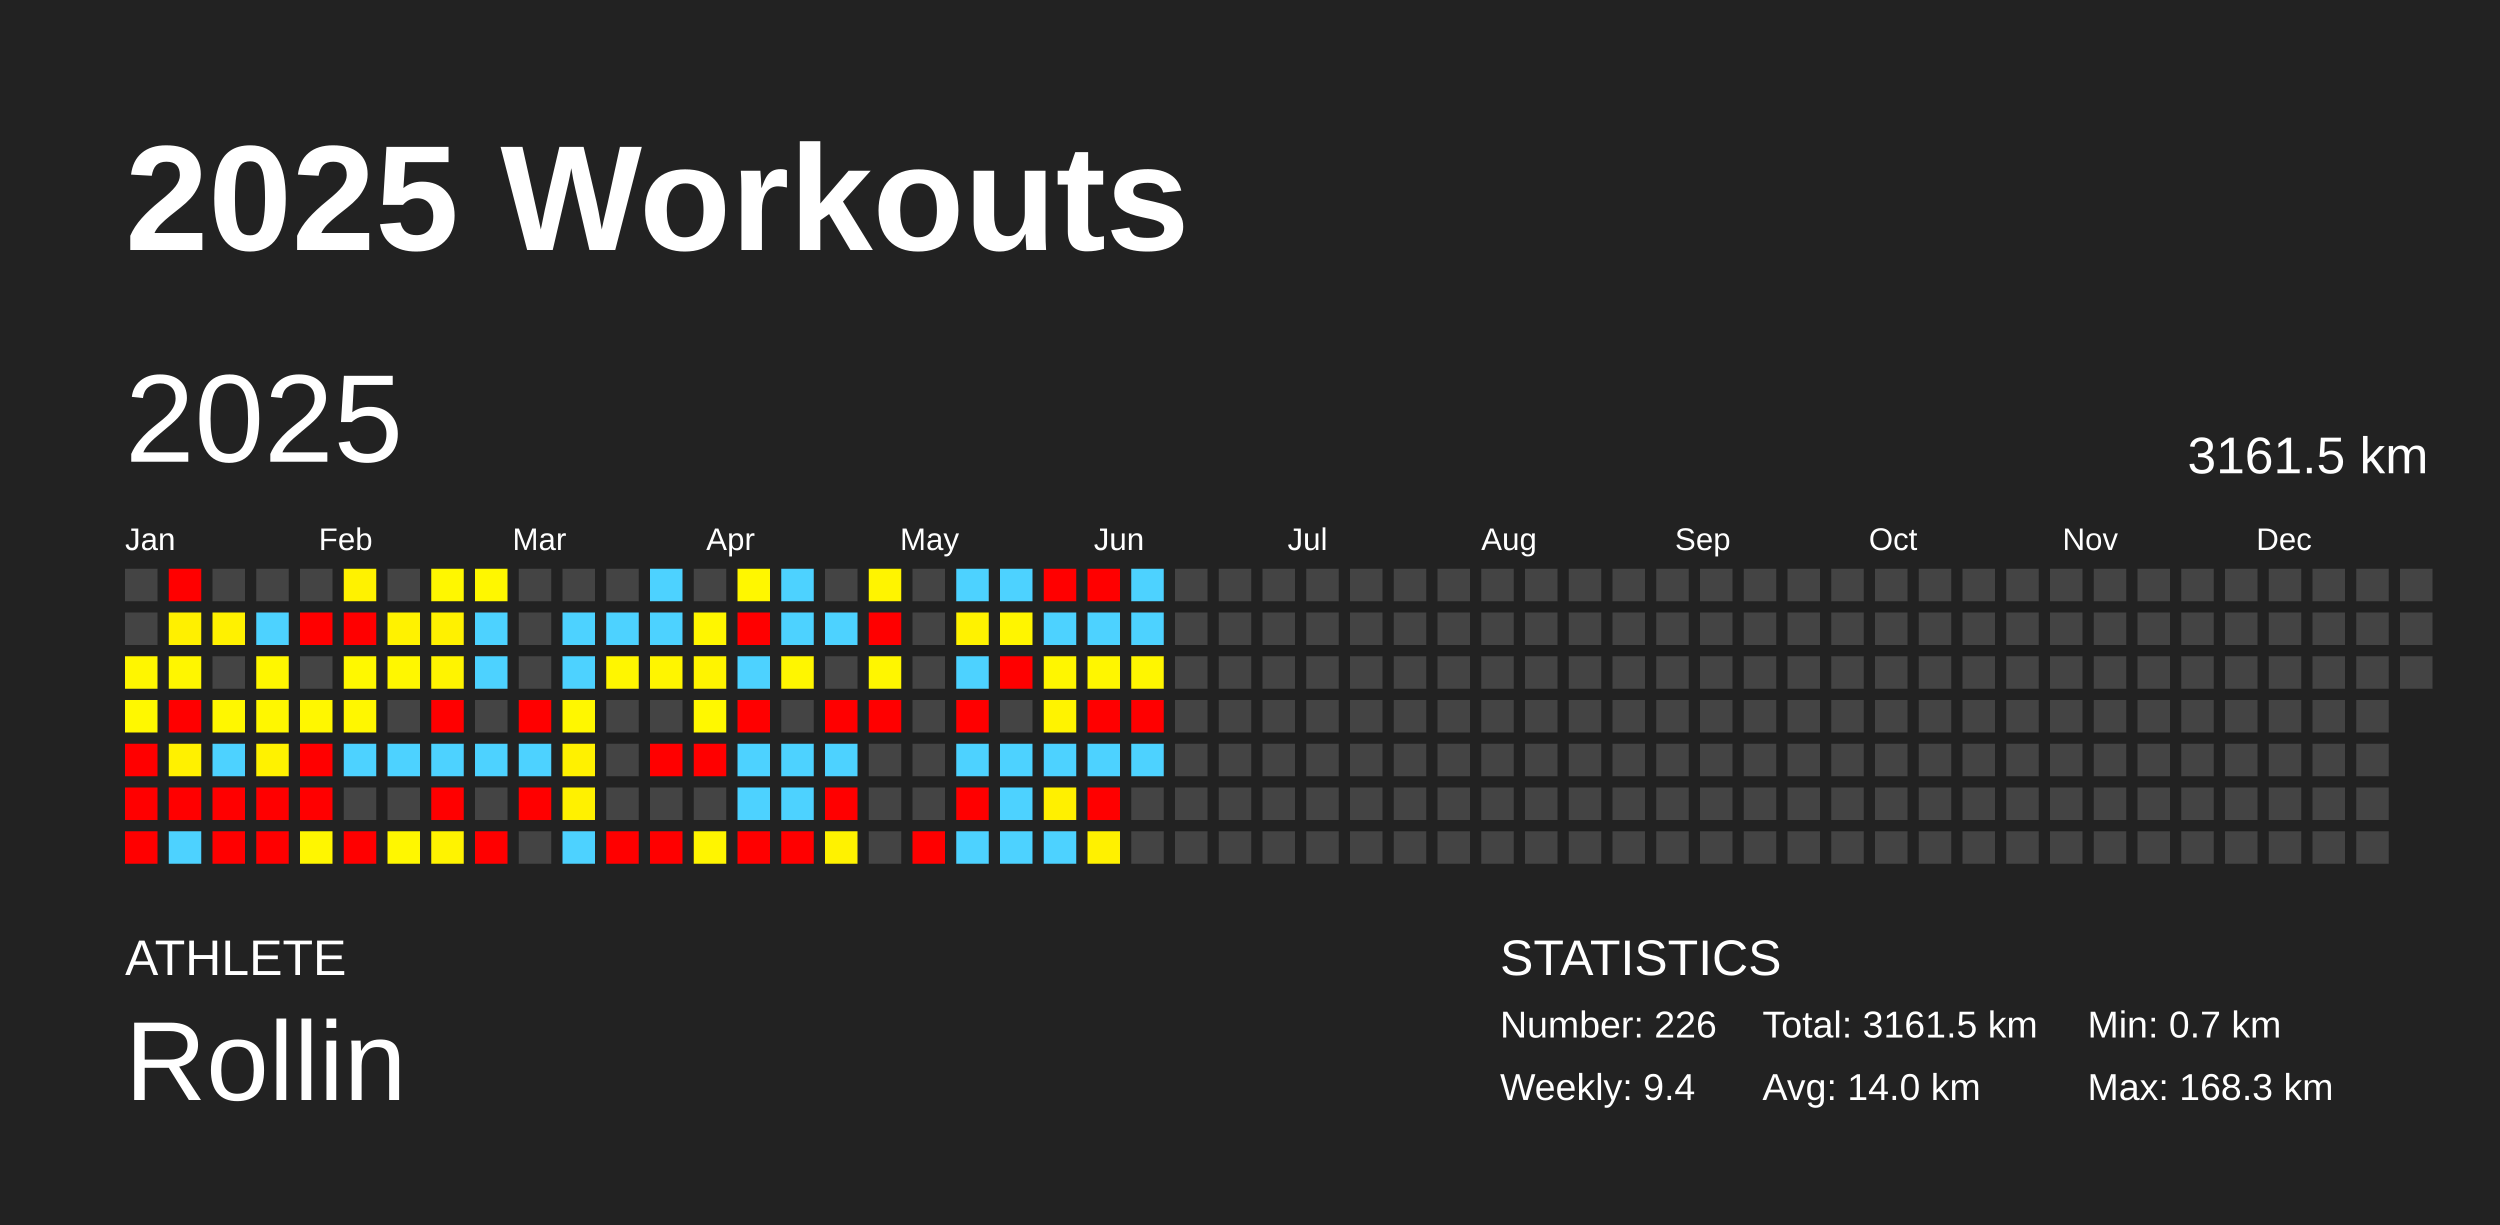
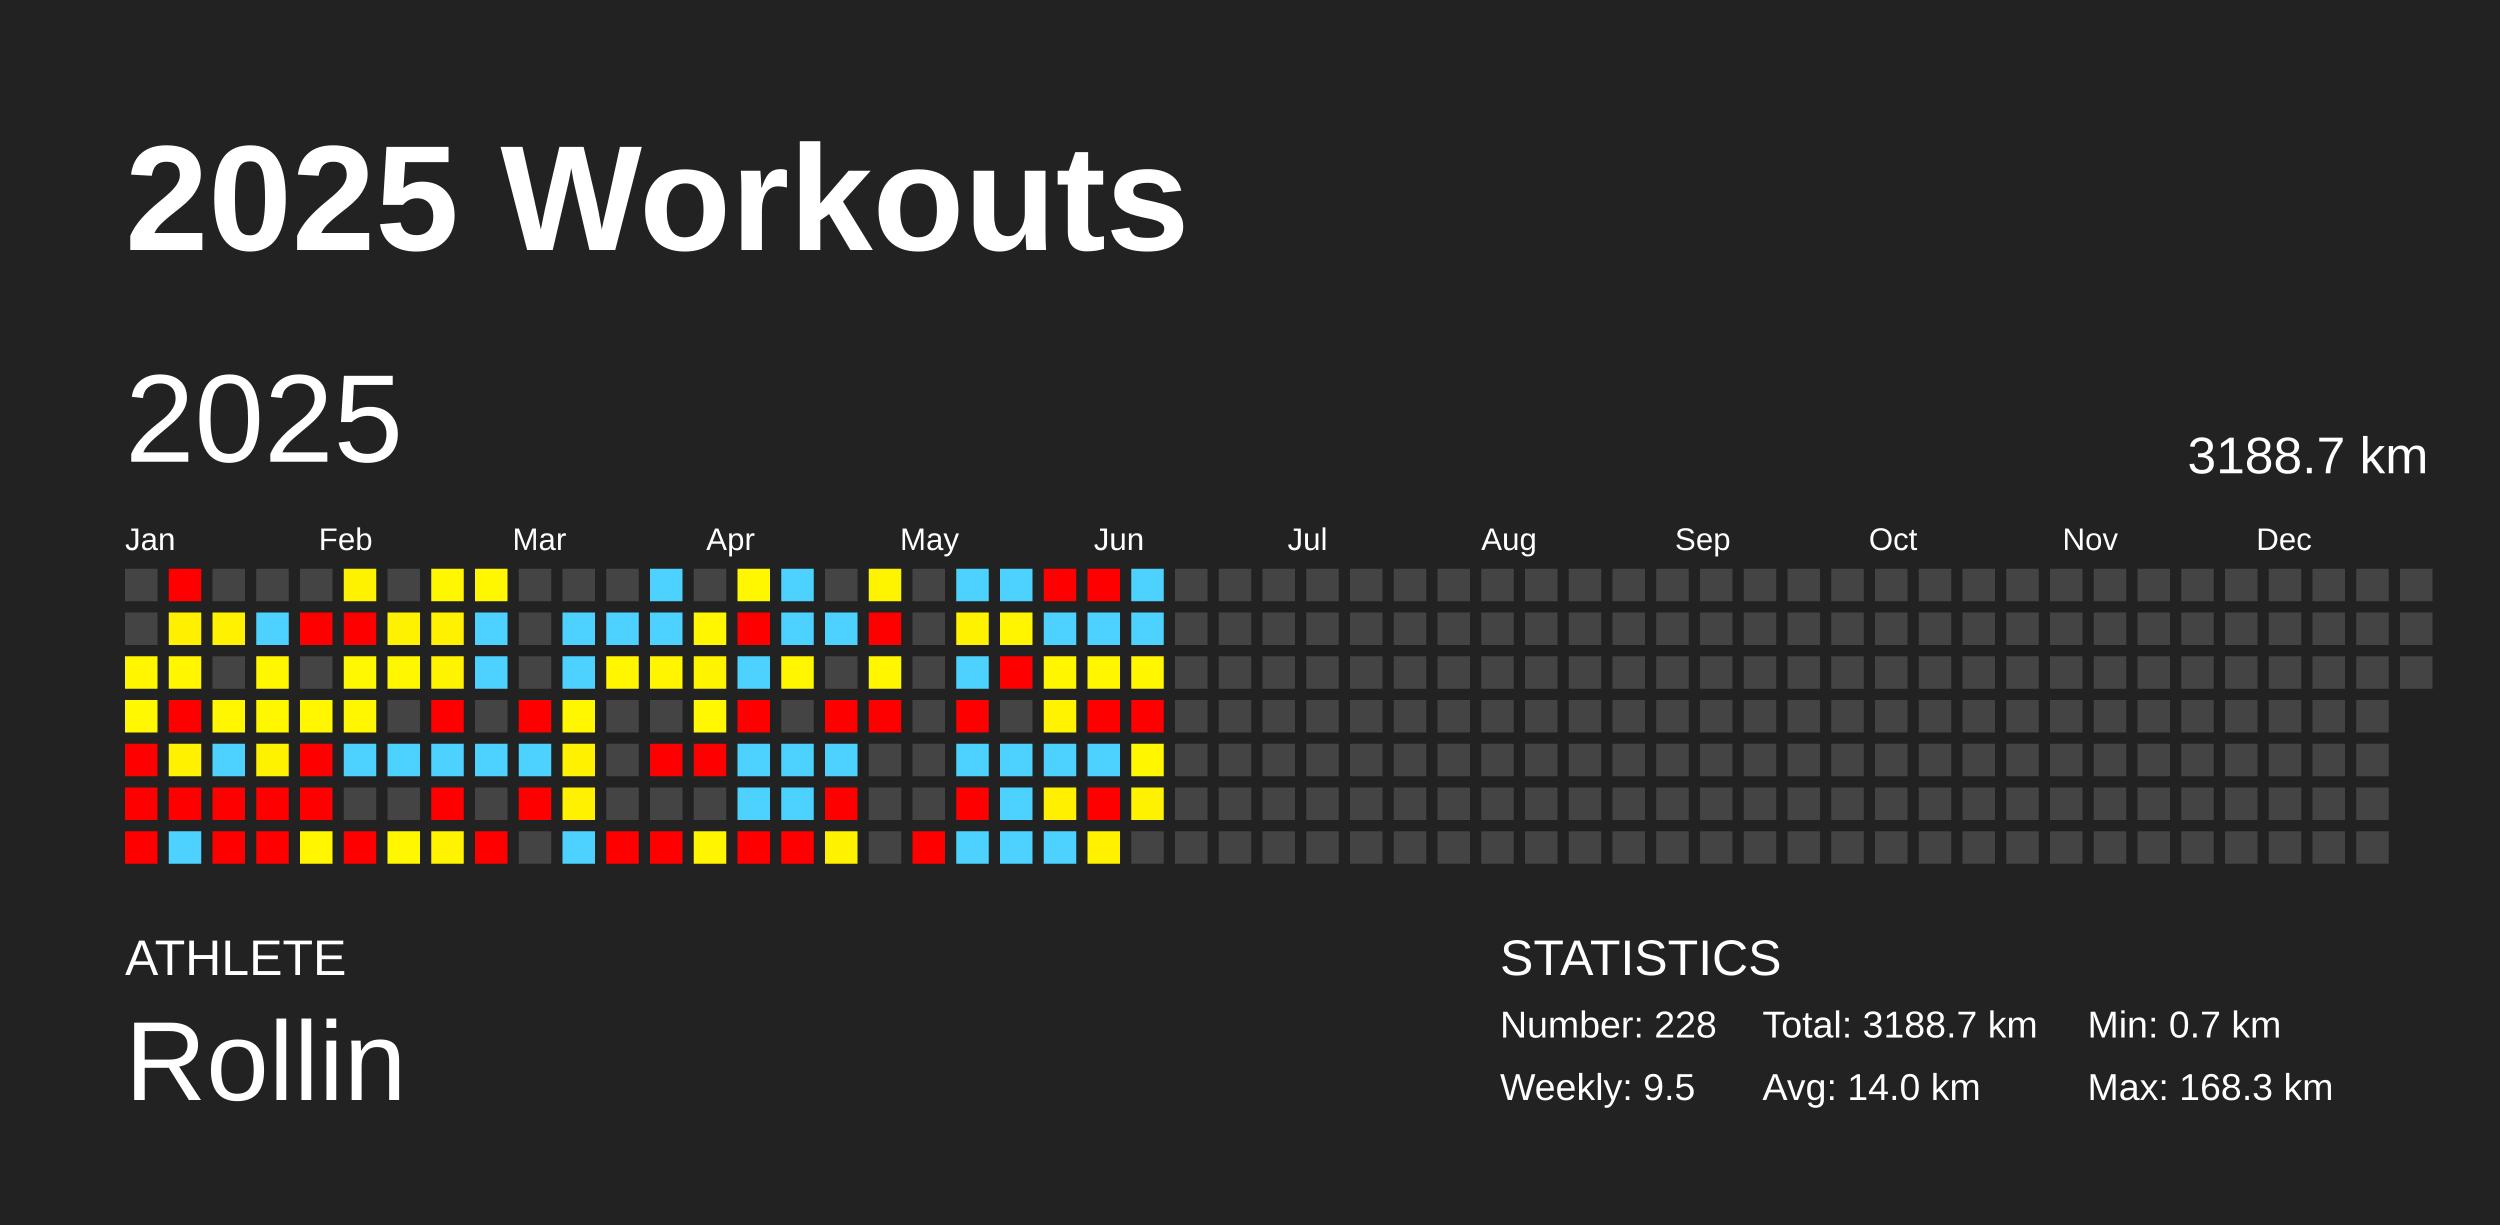
<svg xmlns="http://www.w3.org/2000/svg" baseProfile="full" height="98mm" version="1.1" viewBox="0,0,200,98" width="200mm">
  <defs />
  <rect fill="#222222" height="98" width="200" x="0" y="0" />
  <text fill="#FFFFFF" style="font-size:12px; font-family:Arial; font-weight:bold;" x="10" y="20">2025 Workouts</text>
  <text fill="#FFFFFF" style="font-size:4px; font-family:Arial" x="10" y="78">ATHLETE</text>
  <text fill="#FFFFFF" style="font-size:9px; font-family:Arial" x="10" y="88">Rollin</text>
  <text fill="#FFFFFF" style="font-size:4px; font-family:Arial" x="120" y="78">STATISTICS</text>
-   <text fill="#FFFFFF" style="font-size:3px; font-family:Arial" x="120" y="83">Number: 226</text>
-   <text fill="#FFFFFF" style="font-size:3px; font-family:Arial" x="120" y="88">Weekly: 9.4</text>
-   <text fill="#FFFFFF" style="font-size:3px; font-family:Arial" x="141" y="83">Total: 3161.5 km</text>
+   <text fill="#FFFFFF" style="font-size:3px; font-family:Arial" x="120" y="83">Number: 228</text>
+   <text fill="#FFFFFF" style="font-size:3px; font-family:Arial" x="120" y="88">Weekly: 9.5</text>
+   <text fill="#FFFFFF" style="font-size:3px; font-family:Arial" x="141" y="83">Total: 3188.7 km</text>
  <text fill="#FFFFFF" style="font-size:3px; font-family:Arial" x="141" y="88">Avg: 14.0 km</text>
  <text fill="#FFFFFF" style="font-size:3px; font-family:Arial" x="167" y="83">Min: 0.7 km</text>
  <text fill="#FFFFFF" style="font-size:3px; font-family:Arial" x="167" y="88">Max: 168.3 km</text>
  <text dominant-baseline="hanging" fill="#FFFFFF" style="font-size:10.0px; font-family:Arial;" x="10" y="30">2025</text>
-   <text dominant-baseline="hanging" fill="#FFFFFF" style="font-size:4.125px; font-family:Arial;" x="175" y="35">3161.5 km</text>
+   <text dominant-baseline="hanging" fill="#FFFFFF" style="font-size:4.125px; font-family:Arial;" x="175" y="35">3188.7 km</text>
  <text fill="#FFFFFF" style="font-size:2.5px; font-family:Arial" x="10.0" y="44">Jan</text>
  <text fill="#FFFFFF" style="font-size:2.5px; font-family:Arial" x="25.5" y="44">Feb</text>
  <text fill="#FFFFFF" style="font-size:2.5px; font-family:Arial" x="41.0" y="44">Mar</text>
  <text fill="#FFFFFF" style="font-size:2.5px; font-family:Arial" x="56.5" y="44">Apr</text>
  <text fill="#FFFFFF" style="font-size:2.5px; font-family:Arial" x="72.0" y="44">May</text>
  <text fill="#FFFFFF" style="font-size:2.5px; font-family:Arial" x="87.5" y="44">Jun</text>
  <text fill="#FFFFFF" style="font-size:2.5px; font-family:Arial" x="103.0" y="44">Jul</text>
  <text fill="#FFFFFF" style="font-size:2.5px; font-family:Arial" x="118.5" y="44">Aug</text>
  <text fill="#FFFFFF" style="font-size:2.5px; font-family:Arial" x="134.0" y="44">Sep</text>
  <text fill="#FFFFFF" style="font-size:2.5px; font-family:Arial" x="149.5" y="44">Oct</text>
  <text fill="#FFFFFF" style="font-size:2.5px; font-family:Arial" x="165.0" y="44">Nov</text>
  <text fill="#FFFFFF" style="font-size:2.5px; font-family:Arial" x="180.5" y="44">Dec</text>
  <rect fill="#444444" height="2.6" width="2.6" x="10.0" y="45.5" />
  <rect fill="#444444" height="2.6" width="2.6" x="10.0" y="49.0" />
  <rect fill="#fff600" height="2.6" width="2.6" x="10.0" y="52.5" />
  <rect fill="#fff800" height="2.6" width="2.6" x="10.0" y="56.0" />
  <rect fill="red" height="2.6" width="2.6" x="10.0" y="59.5" />
  <rect fill="red" height="2.6" width="2.6" x="10.0" y="63.0" />
  <rect fill="red" height="2.6" width="2.6" x="10.0" y="66.5" />
  <rect fill="red" height="2.6" width="2.6" x="13.5" y="45.5" />
  <rect fill="#fff000" height="2.6" width="2.6" x="13.5" y="49.0" />
  <rect fill="#fff600" height="2.6" width="2.6" x="13.5" y="52.5" />
  <rect fill="red" height="2.6" width="2.6" x="13.5" y="56.0" />
  <rect fill="#fff100" height="2.6" width="2.6" x="13.5" y="59.5" />
  <rect fill="red" height="2.6" width="2.6" x="13.5" y="63.0" />
  <rect fill="#4dd2ff" height="2.6" width="2.6" x="13.5" y="66.5" />
  <rect fill="#444444" height="2.6" width="2.6" x="17.0" y="45.5" />
  <rect fill="#fff100" height="2.6" width="2.6" x="17.0" y="49.0" />
  <rect fill="#444444" height="2.6" width="2.6" x="17.0" y="52.5" />
  <rect fill="#fff700" height="2.6" width="2.6" x="17.0" y="56.0" />
  <rect fill="#4dd2ff" height="2.6" width="2.6" x="17.0" y="59.5" />
  <rect fill="red" height="2.6" width="2.6" x="17.0" y="63.0" />
  <rect fill="red" height="2.6" width="2.6" x="17.0" y="66.5" />
  <rect fill="#444444" height="2.6" width="2.6" x="20.5" y="45.5" />
  <rect fill="#4dd2ff" height="2.6" width="2.6" x="20.5" y="49.0" />
  <rect fill="#fff700" height="2.6" width="2.6" x="20.5" y="52.5" />
  <rect fill="#fff700" height="2.6" width="2.6" x="20.5" y="56.0" />
  <rect fill="#fff200" height="2.6" width="2.6" x="20.5" y="59.5" />
  <rect fill="red" height="2.6" width="2.6" x="20.5" y="63.0" />
  <rect fill="red" height="2.6" width="2.6" x="20.5" y="66.5" />
  <rect fill="#444444" height="2.6" width="2.6" x="24.0" y="45.5" />
  <rect fill="red" height="2.6" width="2.6" x="24.0" y="49.0" />
  <rect fill="#444444" height="2.6" width="2.6" x="24.0" y="52.5" />
  <rect fill="#fff700" height="2.6" width="2.6" x="24.0" y="56.0" />
  <rect fill="red" height="2.6" width="2.6" x="24.0" y="59.5" />
  <rect fill="red" height="2.6" width="2.6" x="24.0" y="63.0" />
  <rect fill="#fff600" height="2.6" width="2.6" x="24.0" y="66.5" />
  <rect fill="#fff200" height="2.6" width="2.6" x="27.5" y="45.5" />
  <rect fill="red" height="2.6" width="2.6" x="27.5" y="49.0" />
  <rect fill="#fff800" height="2.6" width="2.6" x="27.5" y="52.5" />
  <rect fill="#fff700" height="2.6" width="2.6" x="27.5" y="56.0" />
  <rect fill="#4dd2ff" height="2.6" width="2.6" x="27.5" y="59.5" />
  <rect fill="#444444" height="2.6" width="2.6" x="27.5" y="63.0" />
  <rect fill="red" height="2.6" width="2.6" x="27.5" y="66.5" />
  <rect fill="#444444" height="2.6" width="2.6" x="31.0" y="45.5" />
  <rect fill="#fff200" height="2.6" width="2.6" x="31.0" y="49.0" />
  <rect fill="#fff700" height="2.6" width="2.6" x="31.0" y="52.5" />
  <rect fill="#444444" height="2.6" width="2.6" x="31.0" y="56.0" />
  <rect fill="#4dd2ff" height="2.6" width="2.6" x="31.0" y="59.5" />
  <rect fill="#444444" height="2.6" width="2.6" x="31.0" y="63.0" />
  <rect fill="#fff700" height="2.6" width="2.6" x="31.0" y="66.5" />
  <rect fill="#fff700" height="2.6" width="2.6" x="34.5" y="45.5" />
  <rect fill="#fff100" height="2.6" width="2.6" x="34.5" y="49.0" />
  <rect fill="#fff400" height="2.6" width="2.6" x="34.5" y="52.5" />
  <rect fill="red" height="2.6" width="2.6" x="34.5" y="56.0" />
  <rect fill="#4dd2ff" height="2.6" width="2.6" x="34.5" y="59.5" />
  <rect fill="red" height="2.6" width="2.6" x="34.5" y="63.0" />
  <rect fill="#fff300" height="2.6" width="2.6" x="34.5" y="66.5" />
  <rect fill="#fff700" height="2.6" width="2.6" x="38.0" y="45.5" />
  <rect fill="#4dd2ff" height="2.6" width="2.6" x="38.0" y="49.0" />
  <rect fill="#4dd2ff" height="2.6" width="2.6" x="38.0" y="52.5" />
  <rect fill="#444444" height="2.6" width="2.6" x="38.0" y="56.0" />
  <rect fill="#4dd2ff" height="2.6" width="2.6" x="38.0" y="59.5" />
  <rect fill="#444444" height="2.6" width="2.6" x="38.0" y="63.0" />
  <rect fill="red" height="2.6" width="2.6" x="38.0" y="66.5" />
  <rect fill="#444444" height="2.6" width="2.6" x="41.5" y="45.5" />
  <rect fill="#444444" height="2.6" width="2.6" x="41.5" y="49.0" />
  <rect fill="#444444" height="2.6" width="2.6" x="41.5" y="52.5" />
  <rect fill="red" height="2.6" width="2.6" x="41.5" y="56.0" />
  <rect fill="#4dd2ff" height="2.6" width="2.6" x="41.5" y="59.5" />
  <rect fill="red" height="2.6" width="2.6" x="41.5" y="63.0" />
  <rect fill="#444444" height="2.6" width="2.6" x="41.5" y="66.5" />
  <rect fill="#444444" height="2.6" width="2.6" x="45.0" y="45.5" />
  <rect fill="#4dd2ff" height="2.6" width="2.6" x="45.0" y="49.0" />
  <rect fill="#4dd2ff" height="2.6" width="2.6" x="45.0" y="52.5" />
  <rect fill="#fff700" height="2.6" width="2.6" x="45.0" y="56.0" />
  <rect fill="#fff100" height="2.6" width="2.6" x="45.0" y="59.5" />
  <rect fill="#fff100" height="2.6" width="2.6" x="45.0" y="63.0" />
  <rect fill="#4dd2ff" height="2.6" width="2.6" x="45.0" y="66.5" />
  <rect fill="#444444" height="2.6" width="2.6" x="48.5" y="45.5" />
  <rect fill="#4dd2ff" height="2.6" width="2.6" x="48.5" y="49.0" />
  <rect fill="#fff600" height="2.6" width="2.6" x="48.5" y="52.5" />
  <rect fill="#444444" height="2.6" width="2.6" x="48.5" y="56.0" />
  <rect fill="#444444" height="2.6" width="2.6" x="48.5" y="59.5" />
  <rect fill="#444444" height="2.6" width="2.6" x="48.5" y="63.0" />
  <rect fill="red" height="2.6" width="2.6" x="48.5" y="66.5" />
  <rect fill="#4dd2ff" height="2.6" width="2.6" x="52.0" y="45.5" />
  <rect fill="#4dd2ff" height="2.6" width="2.6" x="52.0" y="49.0" />
  <rect fill="#fff500" height="2.6" width="2.6" x="52.0" y="52.5" />
  <rect fill="#444444" height="2.6" width="2.6" x="52.0" y="56.0" />
  <rect fill="red" height="2.6" width="2.6" x="52.0" y="59.5" />
  <rect fill="#444444" height="2.6" width="2.6" x="52.0" y="63.0" />
  <rect fill="red" height="2.6" width="2.6" x="52.0" y="66.5" />
  <rect fill="#444444" height="2.6" width="2.6" x="55.5" y="45.5" />
  <rect fill="#fff600" height="2.6" width="2.6" x="55.5" y="49.0" />
  <rect fill="#fff400" height="2.6" width="2.6" x="55.5" y="52.5" />
  <rect fill="#fff800" height="2.6" width="2.6" x="55.5" y="56.0" />
  <rect fill="red" height="2.6" width="2.6" x="55.5" y="59.5" />
  <rect fill="#444444" height="2.6" width="2.6" x="55.5" y="63.0" />
  <rect fill="#fff500" height="2.6" width="2.6" x="55.5" y="66.5" />
  <rect fill="#fff700" height="2.6" width="2.6" x="59.0" y="45.5" />
  <rect fill="red" height="2.6" width="2.6" x="59.0" y="49.0" />
  <rect fill="#4dd2ff" height="2.6" width="2.6" x="59.0" y="52.5" />
  <rect fill="red" height="2.6" width="2.6" x="59.0" y="56.0" />
  <rect fill="#4dd2ff" height="2.6" width="2.6" x="59.0" y="59.5" />
  <rect fill="#4dd2ff" height="2.6" width="2.6" x="59.0" y="63.0" />
  <rect fill="red" height="2.6" width="2.6" x="59.0" y="66.5" />
  <rect fill="#4dd2ff" height="2.6" width="2.6" x="62.5" y="45.5" />
  <rect fill="#4dd2ff" height="2.6" width="2.6" x="62.5" y="49.0" />
  <rect fill="#fff600" height="2.6" width="2.6" x="62.5" y="52.5" />
  <rect fill="#444444" height="2.6" width="2.6" x="62.5" y="56.0" />
  <rect fill="#4dd2ff" height="2.6" width="2.6" x="62.5" y="59.5" />
  <rect fill="#4dd2ff" height="2.6" width="2.6" x="62.5" y="63.0" />
  <rect fill="red" height="2.6" width="2.6" x="62.5" y="66.5" />
  <rect fill="#444444" height="2.6" width="2.6" x="66.0" y="45.5" />
  <rect fill="#4dd2ff" height="2.6" width="2.6" x="66.0" y="49.0" />
  <rect fill="#444444" height="2.6" width="2.6" x="66.0" y="52.5" />
  <rect fill="red" height="2.6" width="2.6" x="66.0" y="56.0" />
  <rect fill="#4dd2ff" height="2.6" width="2.6" x="66.0" y="59.5" />
  <rect fill="red" height="2.6" width="2.6" x="66.0" y="63.0" />
  <rect fill="#fff200" height="2.6" width="2.6" x="66.0" y="66.5" />
  <rect fill="#fff400" height="2.6" width="2.6" x="69.5" y="45.5" />
  <rect fill="red" height="2.6" width="2.6" x="69.5" y="49.0" />
  <rect fill="#fff600" height="2.6" width="2.6" x="69.5" y="52.5" />
  <rect fill="red" height="2.6" width="2.6" x="69.5" y="56.0" />
  <rect fill="#444444" height="2.6" width="2.6" x="69.5" y="59.5" />
  <rect fill="#444444" height="2.6" width="2.6" x="69.5" y="63.0" />
  <rect fill="#444444" height="2.6" width="2.6" x="69.5" y="66.5" />
  <rect fill="#444444" height="2.6" width="2.6" x="73.0" y="45.5" />
  <rect fill="#444444" height="2.6" width="2.6" x="73.0" y="49.0" />
  <rect fill="#444444" height="2.6" width="2.6" x="73.0" y="52.5" />
  <rect fill="#444444" height="2.6" width="2.6" x="73.0" y="56.0" />
  <rect fill="#444444" height="2.6" width="2.6" x="73.0" y="59.5" />
  <rect fill="#444444" height="2.6" width="2.6" x="73.0" y="63.0" />
  <rect fill="red" height="2.6" width="2.6" x="73.0" y="66.5" />
  <rect fill="#4dd2ff" height="2.6" width="2.6" x="76.5" y="45.5" />
  <rect fill="#fff200" height="2.6" width="2.6" x="76.5" y="49.0" />
  <rect fill="#4dd2ff" height="2.6" width="2.6" x="76.5" y="52.5" />
  <rect fill="red" height="2.6" width="2.6" x="76.5" y="56.0" />
  <rect fill="#4dd2ff" height="2.6" width="2.6" x="76.5" y="59.5" />
  <rect fill="red" height="2.6" width="2.6" x="76.5" y="63.0" />
  <rect fill="#4dd2ff" height="2.6" width="2.6" x="76.5" y="66.5" />
  <rect fill="#4dd2ff" height="2.6" width="2.6" x="80.0" y="45.5" />
  <rect fill="#fff500" height="2.6" width="2.6" x="80.0" y="49.0" />
  <rect fill="red" height="2.6" width="2.6" x="80.0" y="52.5" />
  <rect fill="#444444" height="2.6" width="2.6" x="80.0" y="56.0" />
  <rect fill="#4dd2ff" height="2.6" width="2.6" x="80.0" y="59.5" />
  <rect fill="#4dd2ff" height="2.6" width="2.6" x="80.0" y="63.0" />
  <rect fill="#4dd2ff" height="2.6" width="2.6" x="80.0" y="66.5" />
  <rect fill="red" height="2.6" width="2.6" x="83.5" y="45.5" />
  <rect fill="#4dd2ff" height="2.6" width="2.6" x="83.5" y="49.0" />
  <rect fill="#fff600" height="2.6" width="2.6" x="83.5" y="52.5" />
  <rect fill="#fff300" height="2.6" width="2.6" x="83.5" y="56.0" />
  <rect fill="#4dd2ff" height="2.6" width="2.6" x="83.5" y="59.5" />
  <rect fill="#fff000" height="2.6" width="2.6" x="83.5" y="63.0" />
  <rect fill="#4dd2ff" height="2.6" width="2.6" x="83.5" y="66.5" />
  <rect fill="red" height="2.6" width="2.6" x="87.0" y="45.5" />
  <rect fill="#4dd2ff" height="2.6" width="2.6" x="87.0" y="49.0" />
  <rect fill="#fff600" height="2.6" width="2.6" x="87.0" y="52.5" />
  <rect fill="red" height="2.6" width="2.6" x="87.0" y="56.0" />
  <rect fill="#4dd2ff" height="2.6" width="2.6" x="87.0" y="59.5" />
  <rect fill="red" height="2.6" width="2.6" x="87.0" y="63.0" />
  <rect fill="#fff100" height="2.6" width="2.6" x="87.0" y="66.5" />
  <rect fill="#4dd2ff" height="2.6" width="2.6" x="90.5" y="45.5" />
  <rect fill="#4dd2ff" height="2.6" width="2.6" x="90.5" y="49.0" />
  <rect fill="#fff600" height="2.6" width="2.6" x="90.5" y="52.5" />
  <rect fill="red" height="2.6" width="2.6" x="90.5" y="56.0" />
-   <rect fill="#4dd2ff" height="2.6" width="2.6" x="90.5" y="59.5" />
-   <rect fill="#444444" height="2.6" width="2.6" x="90.5" y="63.0" />
+   <rect fill="#fff600" height="2.6" width="2.6" x="90.5" y="59.5" />
+   <rect fill="#fff200" height="2.6" width="2.6" x="90.5" y="63.0" />
  <rect fill="#444444" height="2.6" width="2.6" x="90.5" y="66.5" />
  <rect fill="#444444" height="2.6" width="2.6" x="94.0" y="45.5" />
  <rect fill="#444444" height="2.6" width="2.6" x="94.0" y="49.0" />
  <rect fill="#444444" height="2.6" width="2.6" x="94.0" y="52.5" />
  <rect fill="#444444" height="2.6" width="2.6" x="94.0" y="56.0" />
  <rect fill="#444444" height="2.6" width="2.6" x="94.0" y="59.5" />
  <rect fill="#444444" height="2.6" width="2.6" x="94.0" y="63.0" />
  <rect fill="#444444" height="2.6" width="2.6" x="94.0" y="66.5" />
  <rect fill="#444444" height="2.6" width="2.6" x="97.5" y="45.5" />
  <rect fill="#444444" height="2.6" width="2.6" x="97.5" y="49.0" />
  <rect fill="#444444" height="2.6" width="2.6" x="97.5" y="52.5" />
  <rect fill="#444444" height="2.6" width="2.6" x="97.5" y="56.0" />
  <rect fill="#444444" height="2.6" width="2.6" x="97.5" y="59.5" />
  <rect fill="#444444" height="2.6" width="2.6" x="97.5" y="63.0" />
  <rect fill="#444444" height="2.6" width="2.6" x="97.5" y="66.5" />
  <rect fill="#444444" height="2.6" width="2.6" x="101.0" y="45.5" />
  <rect fill="#444444" height="2.6" width="2.6" x="101.0" y="49.0" />
  <rect fill="#444444" height="2.6" width="2.6" x="101.0" y="52.5" />
  <rect fill="#444444" height="2.6" width="2.6" x="101.0" y="56.0" />
  <rect fill="#444444" height="2.6" width="2.6" x="101.0" y="59.5" />
  <rect fill="#444444" height="2.6" width="2.6" x="101.0" y="63.0" />
  <rect fill="#444444" height="2.6" width="2.6" x="101.0" y="66.5" />
  <rect fill="#444444" height="2.6" width="2.6" x="104.5" y="45.5" />
  <rect fill="#444444" height="2.6" width="2.6" x="104.5" y="49.0" />
  <rect fill="#444444" height="2.6" width="2.6" x="104.5" y="52.5" />
  <rect fill="#444444" height="2.6" width="2.6" x="104.5" y="56.0" />
  <rect fill="#444444" height="2.6" width="2.6" x="104.5" y="59.5" />
  <rect fill="#444444" height="2.6" width="2.6" x="104.5" y="63.0" />
  <rect fill="#444444" height="2.6" width="2.6" x="104.5" y="66.5" />
  <rect fill="#444444" height="2.6" width="2.6" x="108.0" y="45.5" />
  <rect fill="#444444" height="2.6" width="2.6" x="108.0" y="49.0" />
  <rect fill="#444444" height="2.6" width="2.6" x="108.0" y="52.5" />
  <rect fill="#444444" height="2.6" width="2.6" x="108.0" y="56.0" />
  <rect fill="#444444" height="2.6" width="2.6" x="108.0" y="59.5" />
  <rect fill="#444444" height="2.6" width="2.6" x="108.0" y="63.0" />
  <rect fill="#444444" height="2.6" width="2.6" x="108.0" y="66.5" />
  <rect fill="#444444" height="2.6" width="2.6" x="111.5" y="45.5" />
  <rect fill="#444444" height="2.6" width="2.6" x="111.5" y="49.0" />
  <rect fill="#444444" height="2.6" width="2.6" x="111.5" y="52.5" />
  <rect fill="#444444" height="2.6" width="2.6" x="111.5" y="56.0" />
  <rect fill="#444444" height="2.6" width="2.6" x="111.5" y="59.5" />
  <rect fill="#444444" height="2.6" width="2.6" x="111.5" y="63.0" />
  <rect fill="#444444" height="2.6" width="2.6" x="111.5" y="66.5" />
  <rect fill="#444444" height="2.6" width="2.6" x="115.0" y="45.5" />
  <rect fill="#444444" height="2.6" width="2.6" x="115.0" y="49.0" />
  <rect fill="#444444" height="2.6" width="2.6" x="115.0" y="52.5" />
  <rect fill="#444444" height="2.6" width="2.6" x="115.0" y="56.0" />
  <rect fill="#444444" height="2.6" width="2.6" x="115.0" y="59.5" />
  <rect fill="#444444" height="2.6" width="2.6" x="115.0" y="63.0" />
  <rect fill="#444444" height="2.6" width="2.6" x="115.0" y="66.5" />
  <rect fill="#444444" height="2.6" width="2.6" x="118.5" y="45.5" />
  <rect fill="#444444" height="2.6" width="2.6" x="118.5" y="49.0" />
  <rect fill="#444444" height="2.6" width="2.6" x="118.5" y="52.5" />
  <rect fill="#444444" height="2.6" width="2.6" x="118.5" y="56.0" />
  <rect fill="#444444" height="2.6" width="2.6" x="118.5" y="59.5" />
  <rect fill="#444444" height="2.6" width="2.6" x="118.5" y="63.0" />
  <rect fill="#444444" height="2.6" width="2.6" x="118.5" y="66.5" />
  <rect fill="#444444" height="2.6" width="2.6" x="122.0" y="45.5" />
  <rect fill="#444444" height="2.6" width="2.6" x="122.0" y="49.0" />
  <rect fill="#444444" height="2.6" width="2.6" x="122.0" y="52.5" />
  <rect fill="#444444" height="2.6" width="2.6" x="122.0" y="56.0" />
  <rect fill="#444444" height="2.6" width="2.6" x="122.0" y="59.5" />
  <rect fill="#444444" height="2.6" width="2.6" x="122.0" y="63.0" />
  <rect fill="#444444" height="2.6" width="2.6" x="122.0" y="66.5" />
  <rect fill="#444444" height="2.6" width="2.6" x="125.5" y="45.5" />
  <rect fill="#444444" height="2.6" width="2.6" x="125.5" y="49.0" />
  <rect fill="#444444" height="2.6" width="2.6" x="125.5" y="52.5" />
  <rect fill="#444444" height="2.6" width="2.6" x="125.5" y="56.0" />
  <rect fill="#444444" height="2.6" width="2.6" x="125.5" y="59.5" />
  <rect fill="#444444" height="2.6" width="2.6" x="125.5" y="63.0" />
  <rect fill="#444444" height="2.6" width="2.6" x="125.5" y="66.5" />
  <rect fill="#444444" height="2.6" width="2.6" x="129.0" y="45.5" />
  <rect fill="#444444" height="2.6" width="2.6" x="129.0" y="49.0" />
  <rect fill="#444444" height="2.6" width="2.6" x="129.0" y="52.5" />
  <rect fill="#444444" height="2.6" width="2.6" x="129.0" y="56.0" />
  <rect fill="#444444" height="2.6" width="2.6" x="129.0" y="59.5" />
  <rect fill="#444444" height="2.6" width="2.6" x="129.0" y="63.0" />
  <rect fill="#444444" height="2.6" width="2.6" x="129.0" y="66.5" />
  <rect fill="#444444" height="2.6" width="2.6" x="132.5" y="45.5" />
  <rect fill="#444444" height="2.6" width="2.6" x="132.5" y="49.0" />
  <rect fill="#444444" height="2.6" width="2.6" x="132.5" y="52.5" />
  <rect fill="#444444" height="2.6" width="2.6" x="132.5" y="56.0" />
  <rect fill="#444444" height="2.6" width="2.6" x="132.5" y="59.5" />
  <rect fill="#444444" height="2.6" width="2.6" x="132.5" y="63.0" />
  <rect fill="#444444" height="2.6" width="2.6" x="132.5" y="66.5" />
  <rect fill="#444444" height="2.6" width="2.6" x="136.0" y="45.5" />
  <rect fill="#444444" height="2.6" width="2.6" x="136.0" y="49.0" />
  <rect fill="#444444" height="2.6" width="2.6" x="136.0" y="52.5" />
  <rect fill="#444444" height="2.6" width="2.6" x="136.0" y="56.0" />
  <rect fill="#444444" height="2.6" width="2.6" x="136.0" y="59.5" />
  <rect fill="#444444" height="2.6" width="2.6" x="136.0" y="63.0" />
  <rect fill="#444444" height="2.6" width="2.6" x="136.0" y="66.5" />
  <rect fill="#444444" height="2.6" width="2.6" x="139.5" y="45.5" />
  <rect fill="#444444" height="2.6" width="2.6" x="139.5" y="49.0" />
  <rect fill="#444444" height="2.6" width="2.6" x="139.5" y="52.5" />
  <rect fill="#444444" height="2.6" width="2.6" x="139.5" y="56.0" />
  <rect fill="#444444" height="2.6" width="2.6" x="139.5" y="59.5" />
  <rect fill="#444444" height="2.6" width="2.6" x="139.5" y="63.0" />
  <rect fill="#444444" height="2.6" width="2.6" x="139.5" y="66.5" />
  <rect fill="#444444" height="2.6" width="2.6" x="143.0" y="45.5" />
  <rect fill="#444444" height="2.6" width="2.6" x="143.0" y="49.0" />
  <rect fill="#444444" height="2.6" width="2.6" x="143.0" y="52.5" />
  <rect fill="#444444" height="2.6" width="2.6" x="143.0" y="56.0" />
  <rect fill="#444444" height="2.6" width="2.6" x="143.0" y="59.5" />
  <rect fill="#444444" height="2.6" width="2.6" x="143.0" y="63.0" />
  <rect fill="#444444" height="2.6" width="2.6" x="143.0" y="66.5" />
  <rect fill="#444444" height="2.6" width="2.6" x="146.5" y="45.5" />
  <rect fill="#444444" height="2.6" width="2.6" x="146.5" y="49.0" />
  <rect fill="#444444" height="2.6" width="2.6" x="146.5" y="52.5" />
  <rect fill="#444444" height="2.6" width="2.6" x="146.5" y="56.0" />
  <rect fill="#444444" height="2.6" width="2.6" x="146.5" y="59.5" />
  <rect fill="#444444" height="2.6" width="2.6" x="146.5" y="63.0" />
  <rect fill="#444444" height="2.6" width="2.6" x="146.5" y="66.5" />
  <rect fill="#444444" height="2.6" width="2.6" x="150.0" y="45.5" />
  <rect fill="#444444" height="2.6" width="2.6" x="150.0" y="49.0" />
  <rect fill="#444444" height="2.6" width="2.6" x="150.0" y="52.5" />
  <rect fill="#444444" height="2.6" width="2.6" x="150.0" y="56.0" />
  <rect fill="#444444" height="2.6" width="2.6" x="150.0" y="59.5" />
  <rect fill="#444444" height="2.6" width="2.6" x="150.0" y="63.0" />
  <rect fill="#444444" height="2.6" width="2.6" x="150.0" y="66.5" />
  <rect fill="#444444" height="2.6" width="2.6" x="153.5" y="45.5" />
  <rect fill="#444444" height="2.6" width="2.6" x="153.5" y="49.0" />
  <rect fill="#444444" height="2.6" width="2.6" x="153.5" y="52.5" />
  <rect fill="#444444" height="2.6" width="2.6" x="153.5" y="56.0" />
  <rect fill="#444444" height="2.6" width="2.6" x="153.5" y="59.5" />
  <rect fill="#444444" height="2.6" width="2.6" x="153.5" y="63.0" />
  <rect fill="#444444" height="2.6" width="2.6" x="153.5" y="66.5" />
  <rect fill="#444444" height="2.6" width="2.6" x="157.0" y="45.5" />
  <rect fill="#444444" height="2.6" width="2.6" x="157.0" y="49.0" />
  <rect fill="#444444" height="2.6" width="2.6" x="157.0" y="52.5" />
  <rect fill="#444444" height="2.6" width="2.6" x="157.0" y="56.0" />
  <rect fill="#444444" height="2.6" width="2.6" x="157.0" y="59.5" />
  <rect fill="#444444" height="2.6" width="2.6" x="157.0" y="63.0" />
  <rect fill="#444444" height="2.6" width="2.6" x="157.0" y="66.5" />
  <rect fill="#444444" height="2.6" width="2.6" x="160.5" y="45.5" />
  <rect fill="#444444" height="2.6" width="2.6" x="160.5" y="49.0" />
  <rect fill="#444444" height="2.6" width="2.6" x="160.5" y="52.5" />
  <rect fill="#444444" height="2.6" width="2.6" x="160.5" y="56.0" />
  <rect fill="#444444" height="2.6" width="2.6" x="160.5" y="59.5" />
  <rect fill="#444444" height="2.6" width="2.6" x="160.5" y="63.0" />
  <rect fill="#444444" height="2.6" width="2.6" x="160.5" y="66.5" />
  <rect fill="#444444" height="2.6" width="2.6" x="164.0" y="45.5" />
  <rect fill="#444444" height="2.6" width="2.6" x="164.0" y="49.0" />
  <rect fill="#444444" height="2.6" width="2.6" x="164.0" y="52.5" />
  <rect fill="#444444" height="2.6" width="2.6" x="164.0" y="56.0" />
  <rect fill="#444444" height="2.6" width="2.6" x="164.0" y="59.5" />
  <rect fill="#444444" height="2.6" width="2.6" x="164.0" y="63.0" />
  <rect fill="#444444" height="2.6" width="2.6" x="164.0" y="66.5" />
  <rect fill="#444444" height="2.6" width="2.6" x="167.5" y="45.5" />
  <rect fill="#444444" height="2.6" width="2.6" x="167.5" y="49.0" />
  <rect fill="#444444" height="2.6" width="2.6" x="167.5" y="52.5" />
  <rect fill="#444444" height="2.6" width="2.6" x="167.5" y="56.0" />
  <rect fill="#444444" height="2.6" width="2.6" x="167.5" y="59.5" />
  <rect fill="#444444" height="2.6" width="2.6" x="167.5" y="63.0" />
  <rect fill="#444444" height="2.6" width="2.6" x="167.5" y="66.5" />
  <rect fill="#444444" height="2.6" width="2.6" x="171.0" y="45.5" />
  <rect fill="#444444" height="2.6" width="2.6" x="171.0" y="49.0" />
  <rect fill="#444444" height="2.6" width="2.6" x="171.0" y="52.5" />
  <rect fill="#444444" height="2.6" width="2.6" x="171.0" y="56.0" />
  <rect fill="#444444" height="2.6" width="2.6" x="171.0" y="59.5" />
  <rect fill="#444444" height="2.6" width="2.6" x="171.0" y="63.0" />
  <rect fill="#444444" height="2.6" width="2.6" x="171.0" y="66.5" />
  <rect fill="#444444" height="2.6" width="2.6" x="174.5" y="45.5" />
  <rect fill="#444444" height="2.6" width="2.6" x="174.5" y="49.0" />
  <rect fill="#444444" height="2.6" width="2.6" x="174.5" y="52.5" />
  <rect fill="#444444" height="2.6" width="2.6" x="174.5" y="56.0" />
  <rect fill="#444444" height="2.6" width="2.6" x="174.5" y="59.5" />
  <rect fill="#444444" height="2.6" width="2.6" x="174.5" y="63.0" />
  <rect fill="#444444" height="2.6" width="2.6" x="174.5" y="66.5" />
  <rect fill="#444444" height="2.6" width="2.6" x="178.0" y="45.5" />
  <rect fill="#444444" height="2.6" width="2.6" x="178.0" y="49.0" />
  <rect fill="#444444" height="2.6" width="2.6" x="178.0" y="52.5" />
  <rect fill="#444444" height="2.6" width="2.6" x="178.0" y="56.0" />
  <rect fill="#444444" height="2.6" width="2.6" x="178.0" y="59.5" />
  <rect fill="#444444" height="2.6" width="2.6" x="178.0" y="63.0" />
  <rect fill="#444444" height="2.6" width="2.6" x="178.0" y="66.5" />
  <rect fill="#444444" height="2.6" width="2.6" x="181.5" y="45.5" />
  <rect fill="#444444" height="2.6" width="2.6" x="181.5" y="49.0" />
  <rect fill="#444444" height="2.6" width="2.6" x="181.5" y="52.5" />
  <rect fill="#444444" height="2.6" width="2.6" x="181.5" y="56.0" />
  <rect fill="#444444" height="2.6" width="2.6" x="181.5" y="59.5" />
  <rect fill="#444444" height="2.6" width="2.6" x="181.5" y="63.0" />
  <rect fill="#444444" height="2.6" width="2.6" x="181.5" y="66.5" />
  <rect fill="#444444" height="2.6" width="2.6" x="185.0" y="45.5" />
  <rect fill="#444444" height="2.6" width="2.6" x="185.0" y="49.0" />
  <rect fill="#444444" height="2.6" width="2.6" x="185.0" y="52.5" />
  <rect fill="#444444" height="2.6" width="2.6" x="185.0" y="56.0" />
  <rect fill="#444444" height="2.6" width="2.6" x="185.0" y="59.5" />
  <rect fill="#444444" height="2.6" width="2.6" x="185.0" y="63.0" />
  <rect fill="#444444" height="2.6" width="2.6" x="185.0" y="66.5" />
  <rect fill="#444444" height="2.6" width="2.6" x="188.5" y="45.5" />
  <rect fill="#444444" height="2.6" width="2.6" x="188.5" y="49.0" />
  <rect fill="#444444" height="2.6" width="2.6" x="188.5" y="52.5" />
  <rect fill="#444444" height="2.6" width="2.6" x="188.5" y="56.0" />
  <rect fill="#444444" height="2.6" width="2.6" x="188.5" y="59.5" />
  <rect fill="#444444" height="2.6" width="2.6" x="188.5" y="63.0" />
  <rect fill="#444444" height="2.6" width="2.6" x="188.5" y="66.5" />
  <rect fill="#444444" height="2.6" width="2.6" x="192.0" y="45.5" />
  <rect fill="#444444" height="2.6" width="2.6" x="192.0" y="49.0" />
  <rect fill="#444444" height="2.6" width="2.6" x="192.0" y="52.5" />
</svg>
